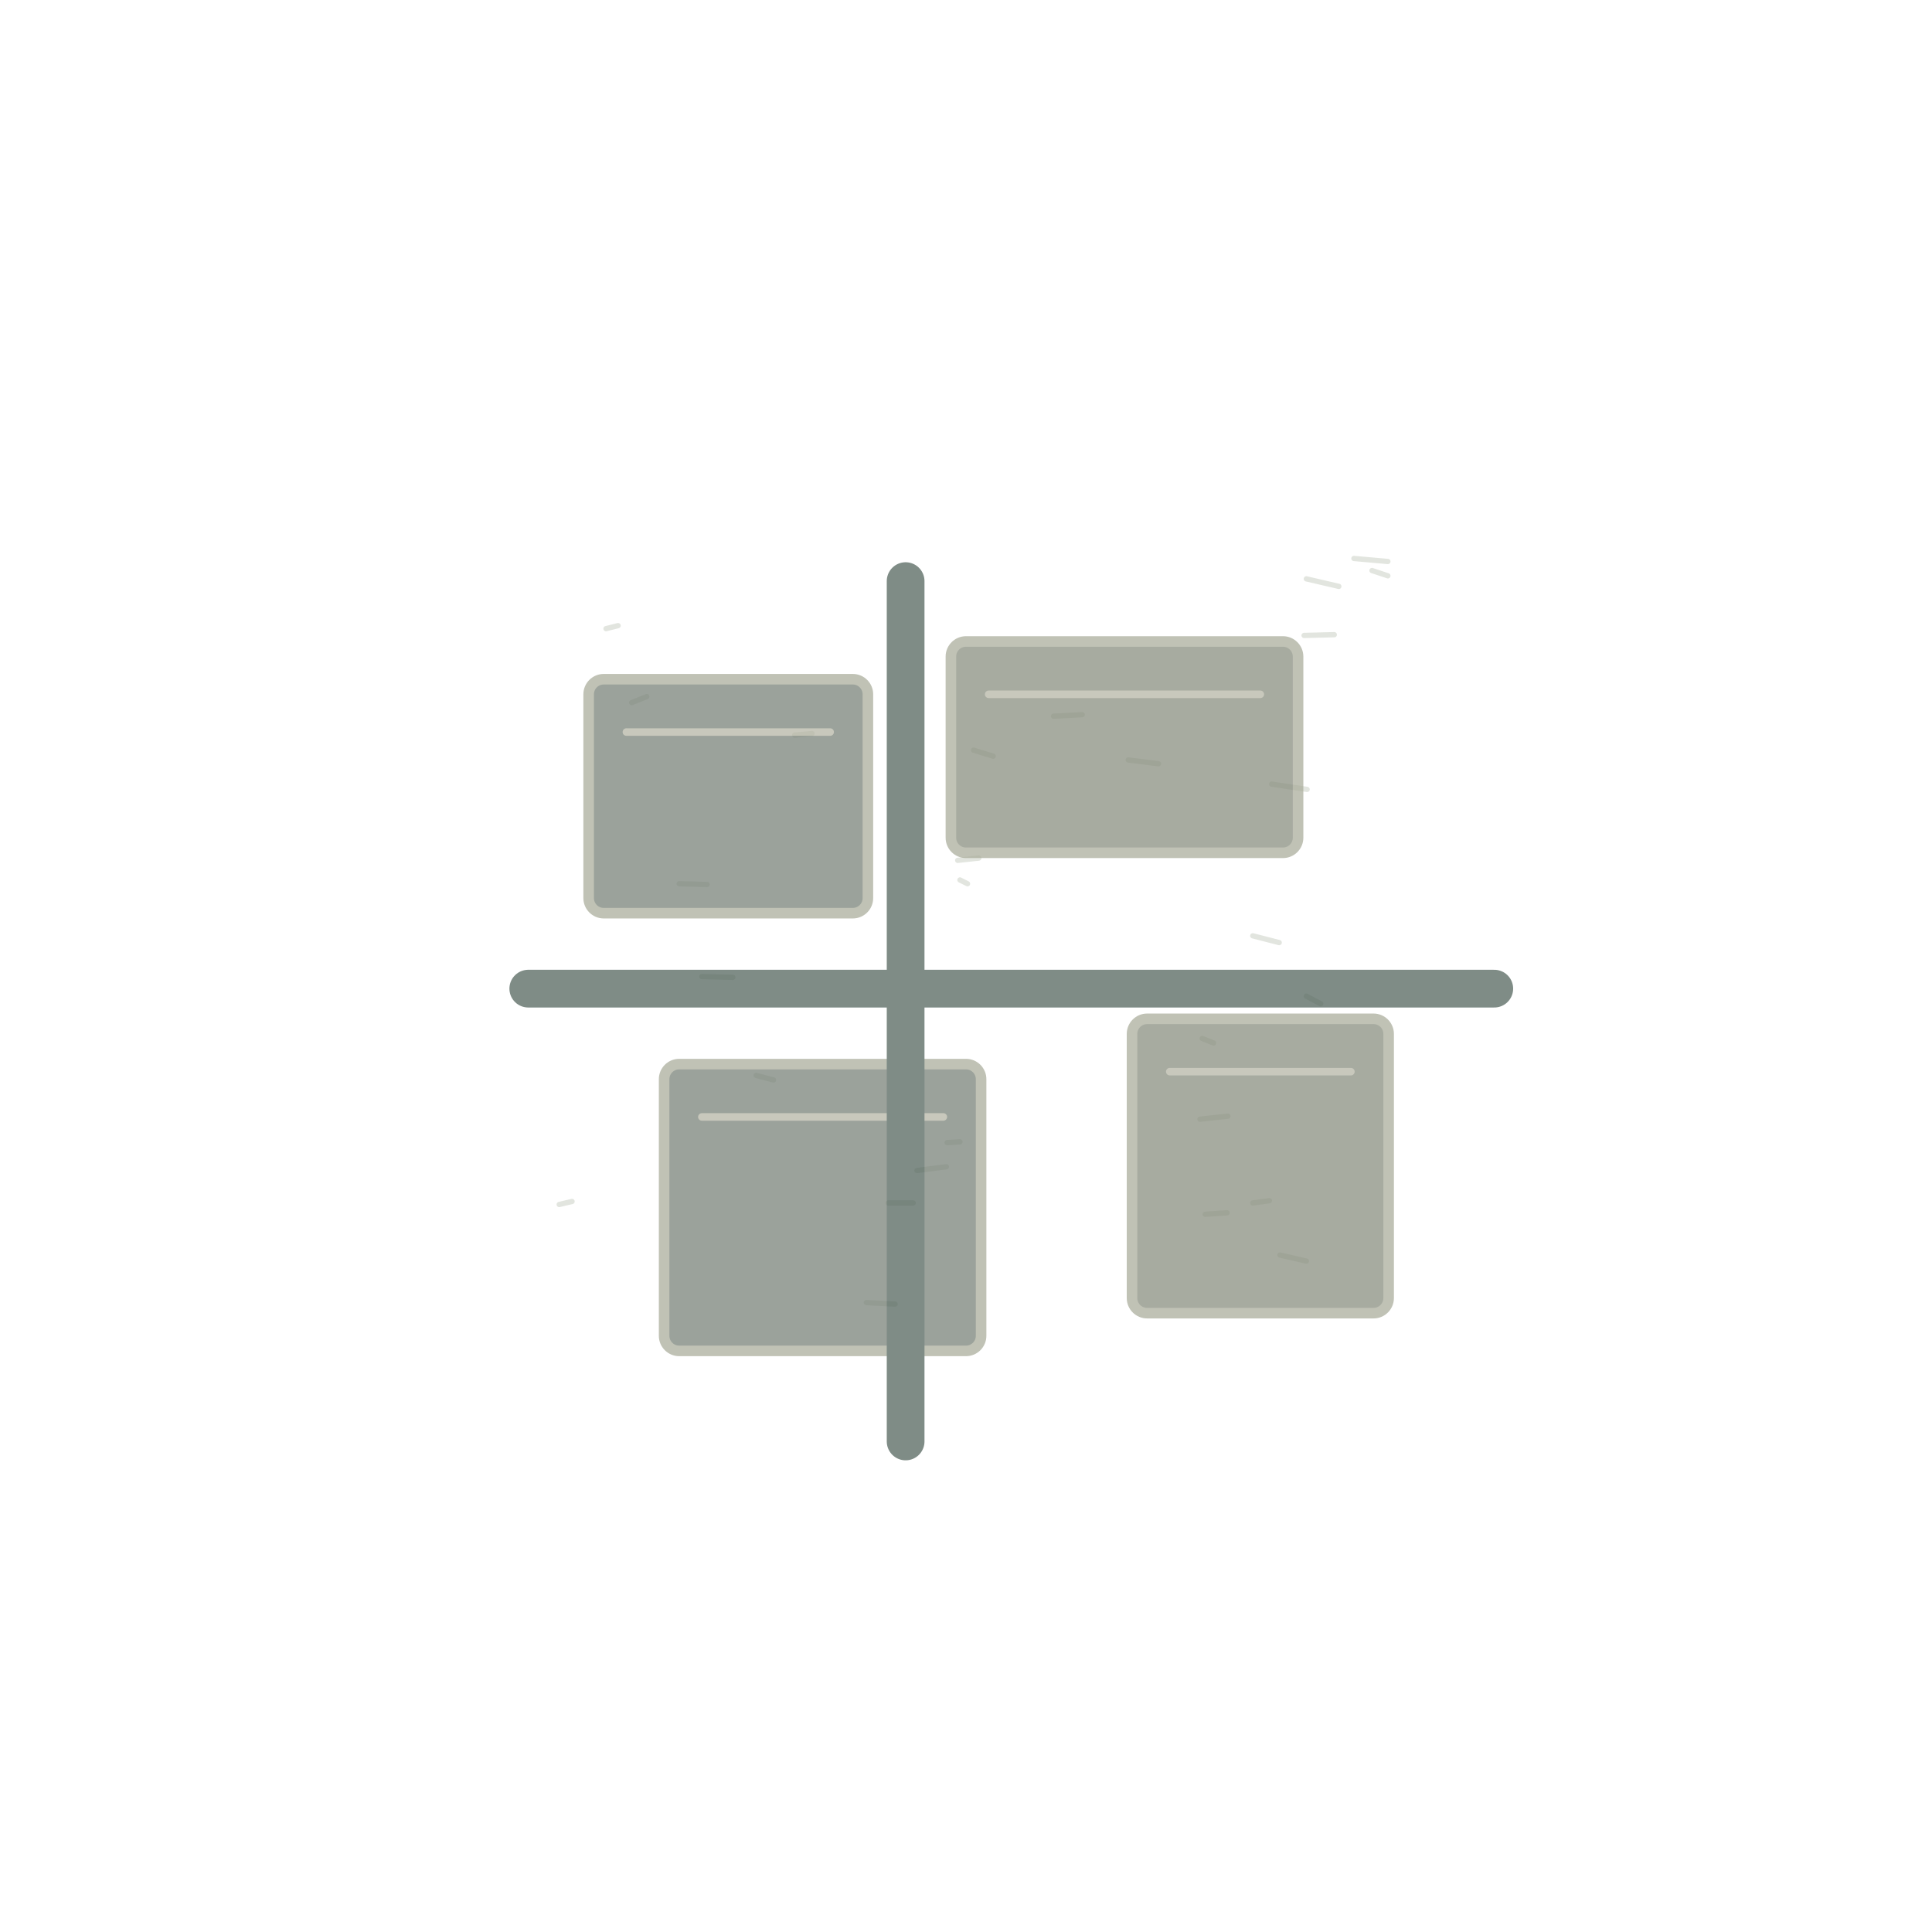
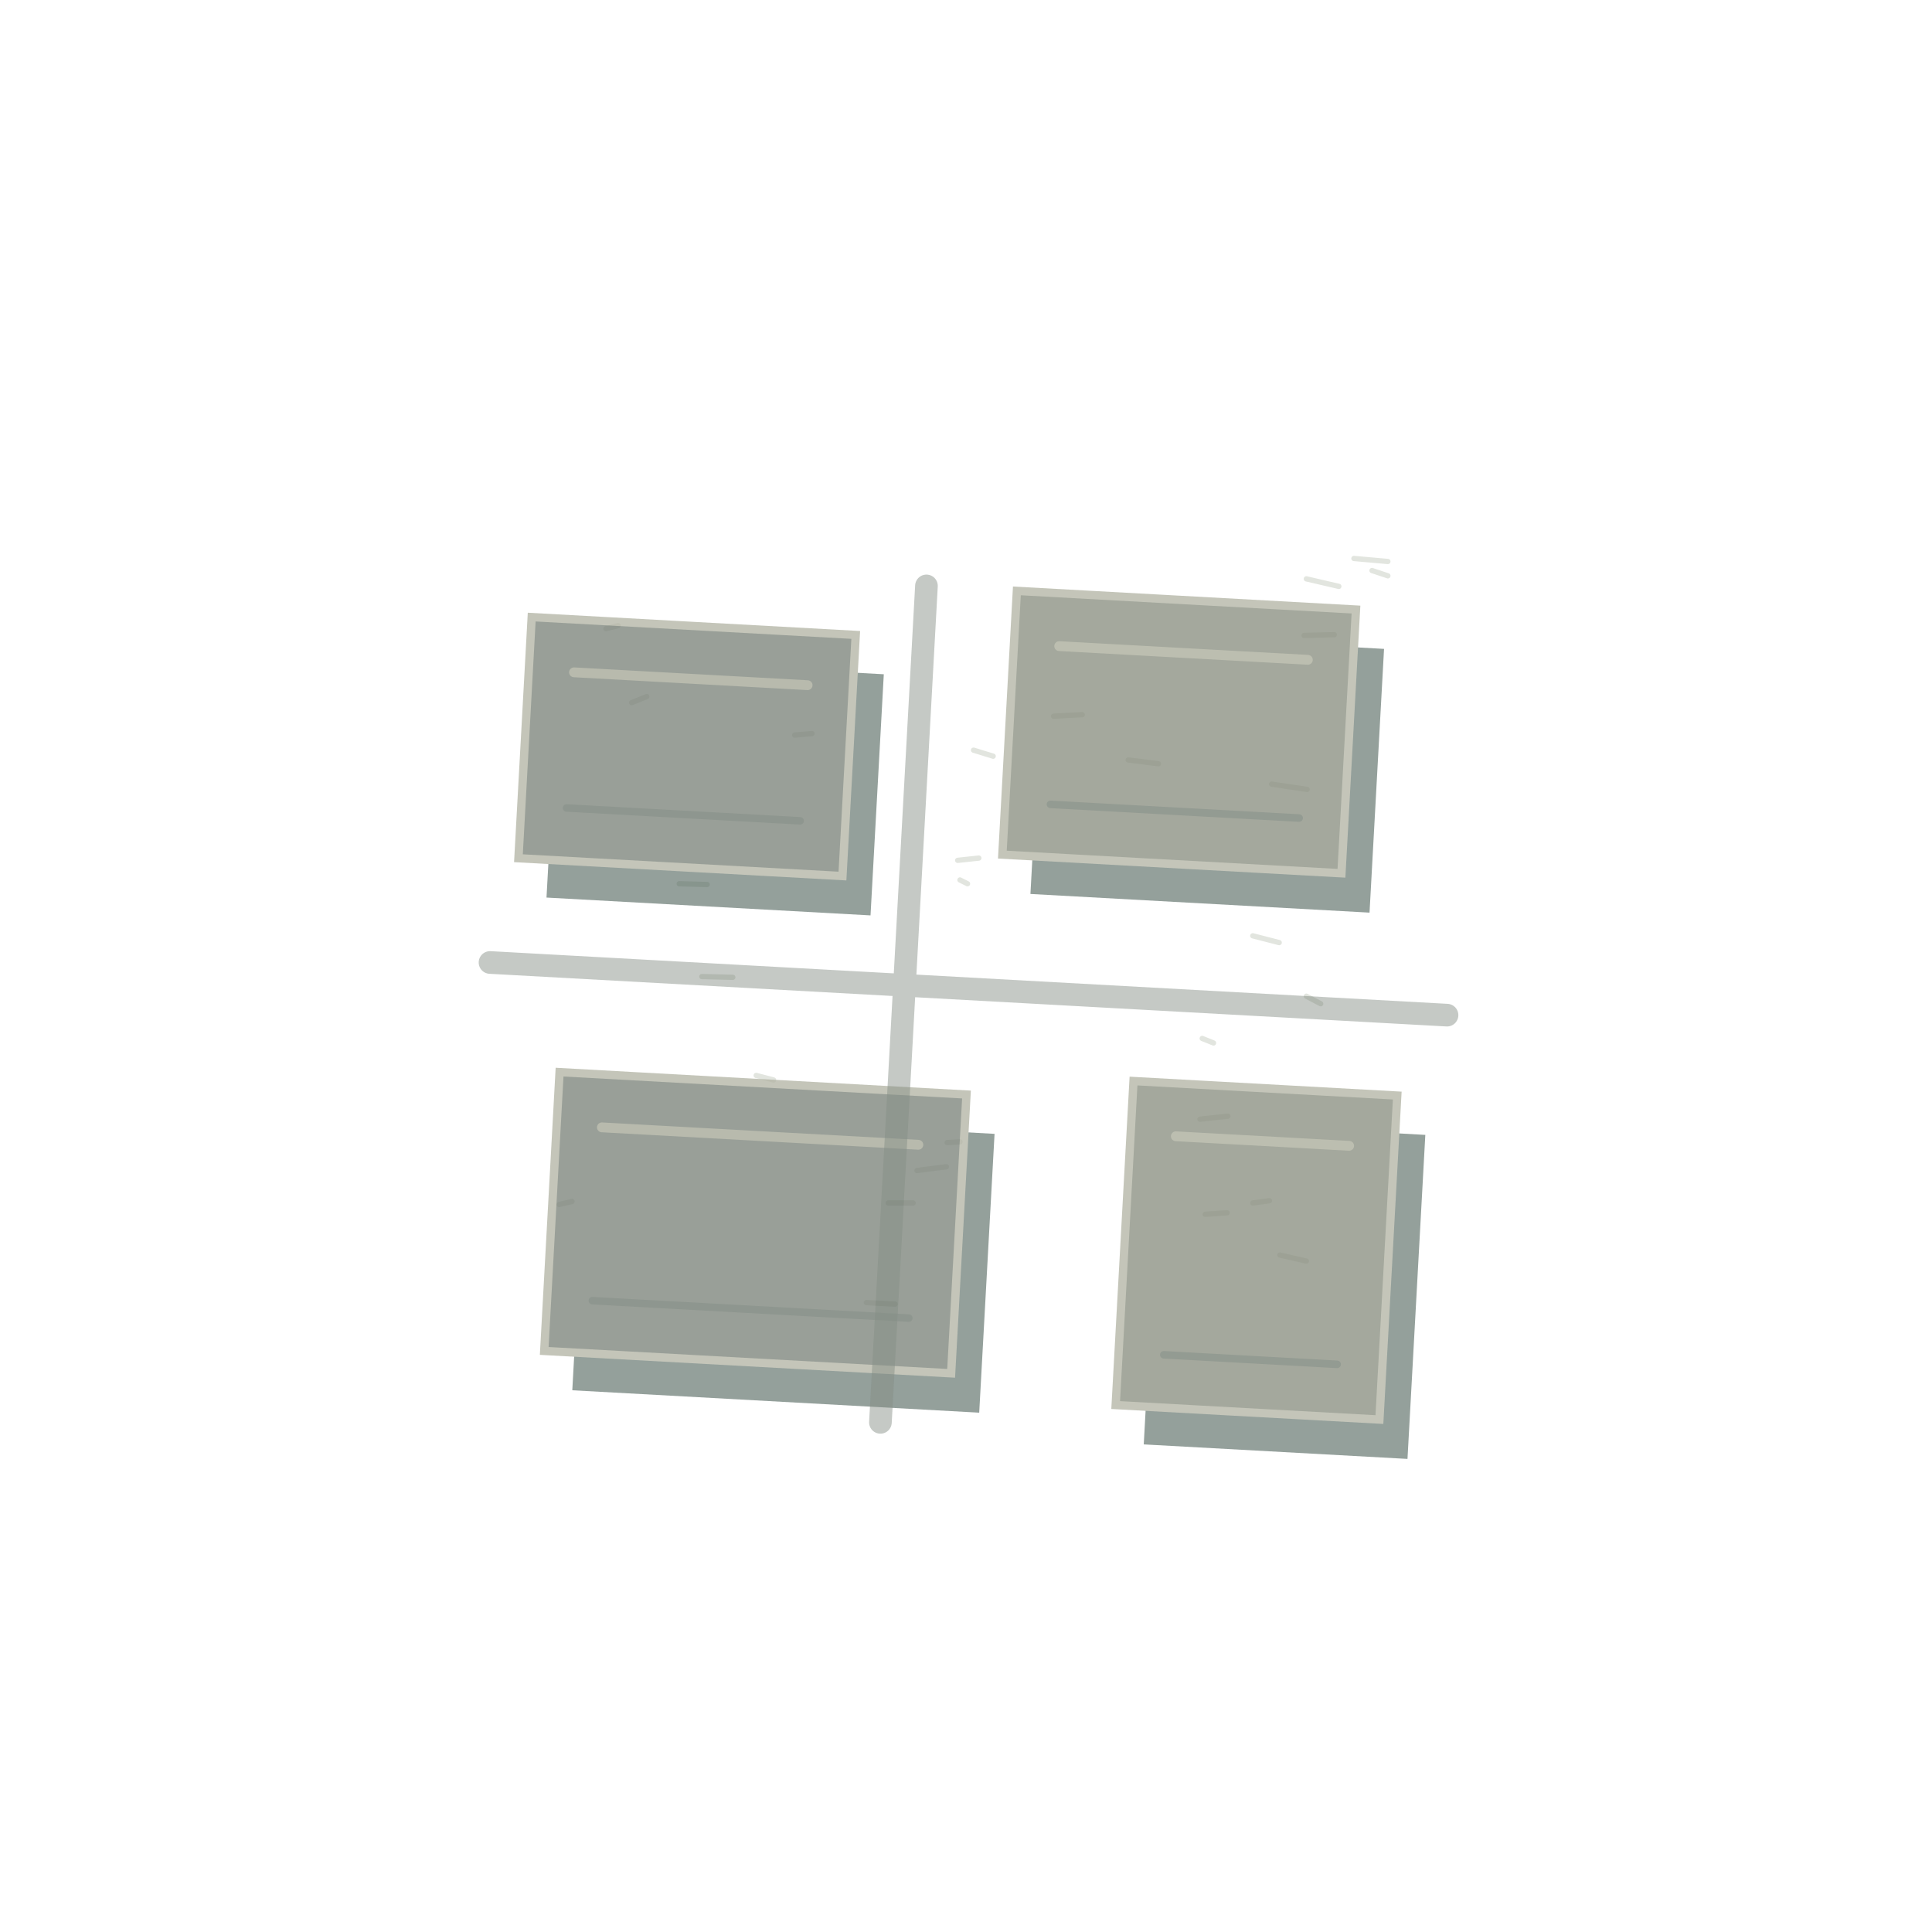
<svg xmlns="http://www.w3.org/2000/svg" viewBox="0 0 256 256" width="256" height="256" role="img" aria-label="urban terrain variant 2">
  <defs>
    <clipPath id="hex">
      <polygon points="128,0 238.851,64 238.851,192 128,256 17.149,192 17.149,64" />
    </clipPath>
  </defs>
  <g clip-path="url(#hex)">
    <path d="M166.0 159.4l2.2 -0.3" fill="none" stroke="#aab4a0" stroke-width="0.7" stroke-linejoin="round" stroke-linecap="round" opacity=".34" />
    <path d="M117.7 159.4l3.3 -0.0" fill="none" stroke="#aab4a0" stroke-width="0.7" stroke-linejoin="round" stroke-linecap="round" opacity=".34" />
    <path d="M173.1 76.7l4.3 1.0" fill="none" stroke="#aab4a0" stroke-width="0.7" stroke-linejoin="round" stroke-linecap="round" opacity=".34" />
    <path d="M90.0 117.1l3.7 0.1" fill="none" stroke="#aab4a0" stroke-width="0.7" stroke-linejoin="round" stroke-linecap="round" opacity=".34" />
    <path d="M159.3 137.6l1.5 0.6" fill="none" stroke="#aab4a0" stroke-width="0.7" stroke-linejoin="round" stroke-linecap="round" opacity=".34" />
    <path d="M129.0 99.4l2.6 0.8" fill="none" stroke="#aab4a0" stroke-width="0.7" stroke-linejoin="round" stroke-linecap="round" opacity=".34" />
    <path d="M80.3 83.3l1.6 -0.4" fill="none" stroke="#aab4a0" stroke-width="0.7" stroke-linejoin="round" stroke-linecap="round" opacity=".34" />
    <path d="M74.1 159.6l1.7 -0.4" fill="none" stroke="#aab4a0" stroke-width="0.7" stroke-linejoin="round" stroke-linecap="round" opacity=".34" />
    <path d="M172.8 84.2l4.0 -0.1" fill="none" stroke="#aab4a0" stroke-width="0.7" stroke-linejoin="round" stroke-linecap="round" opacity=".34" />
    <path d="M149.5 100.7l4.0 0.5" fill="none" stroke="#aab4a0" stroke-width="0.7" stroke-linejoin="round" stroke-linecap="round" opacity=".34" />
    <path d="M83.7 93.1l2.0 -0.8" fill="none" stroke="#aab4a0" stroke-width="0.7" stroke-linejoin="round" stroke-linecap="round" opacity=".34" />
    <path d="M169.6 166.3l3.5 0.8" fill="none" stroke="#aab4a0" stroke-width="0.7" stroke-linejoin="round" stroke-linecap="round" opacity=".34" />
    <path d="M181.8 75.6l2.1 0.7" fill="none" stroke="#aab4a0" stroke-width="0.7" stroke-linejoin="round" stroke-linecap="round" opacity=".34" />
    <path d="M114.8 172.6l3.8 0.2" fill="none" stroke="#aab4a0" stroke-width="0.7" stroke-linejoin="round" stroke-linecap="round" opacity=".34" />
    <path d="M179.4 74.0l4.5 0.4" fill="none" stroke="#aab4a0" stroke-width="0.7" stroke-linejoin="round" stroke-linecap="round" opacity=".34" />
    <path d="M105.3 97.4l2.3 -0.2" fill="none" stroke="#aab4a0" stroke-width="0.7" stroke-linejoin="round" stroke-linecap="round" opacity=".34" />
    <path d="M168.5 103.9l4.7 0.7" fill="none" stroke="#aab4a0" stroke-width="0.7" stroke-linejoin="round" stroke-linecap="round" opacity=".34" />
    <path d="M121.5 155.1l3.9 -0.5" fill="none" stroke="#aab4a0" stroke-width="0.7" stroke-linejoin="round" stroke-linecap="round" opacity=".34" />
    <path d="M127.2 116.6l1.0 0.5" fill="none" stroke="#aab4a0" stroke-width="0.7" stroke-linejoin="round" stroke-linecap="round" opacity=".34" />
    <path d="M166.0 124.0l3.5 0.9" fill="none" stroke="#aab4a0" stroke-width="0.7" stroke-linejoin="round" stroke-linecap="round" opacity=".34" />
    <path d="M100.2 142.5l2.3 0.6" fill="none" stroke="#aab4a0" stroke-width="0.7" stroke-linejoin="round" stroke-linecap="round" opacity=".34" />
    <path d="M173.1 132.0l1.9 1.0" fill="none" stroke="#aab4a0" stroke-width="0.7" stroke-linejoin="round" stroke-linecap="round" opacity=".34" />
    <path d="M125.5 151.4l1.7 -0.1" fill="none" stroke="#aab4a0" stroke-width="0.7" stroke-linejoin="round" stroke-linecap="round" opacity=".34" />
    <path d="M126.9 114.0l2.8 -0.3" fill="none" stroke="#aab4a0" stroke-width="0.7" stroke-linejoin="round" stroke-linecap="round" opacity=".34" />
    <path d="M139.6 94.9l3.8 -0.2" fill="none" stroke="#aab4a0" stroke-width="0.7" stroke-linejoin="round" stroke-linecap="round" opacity=".34" />
    <path d="M159.0 148.3l3.7 -0.4" fill="none" stroke="#aab4a0" stroke-width="0.7" stroke-linejoin="round" stroke-linecap="round" opacity=".34" />
    <path d="M93.0 129.4l4.1 0.1" fill="none" stroke="#aab4a0" stroke-width="0.7" stroke-linejoin="round" stroke-linecap="round" opacity=".34" />
    <path d="M159.7 160.9l2.9 -0.2" fill="none" stroke="#aab4a0" stroke-width="0.7" stroke-linejoin="round" stroke-linecap="round" opacity=".34" />
-     <g opacity=".72">
-       <rect x="78" y="90" width="37" height="31" rx="2" fill="#747e74" stroke="#a7aa98" stroke-width="1.4" />
-       <path d="M83 97h27" fill="none" stroke="#b3b3a2" stroke-width="1" stroke-linejoin="round" stroke-linecap="round" />
-       <rect x="126" y="85" width="46" height="28" rx="2" fill="#858a7c" stroke="#a7aa98" stroke-width="1.4" />
-       <path d="M131 92h36" fill="none" stroke="#b3b3a2" stroke-width="1" stroke-linejoin="round" stroke-linecap="round" />
-       <rect x="88" y="141" width="42" height="38" rx="2" fill="#747e74" stroke="#a7aa98" stroke-width="1.4" />
-       <path d="M93 148h32" fill="none" stroke="#b3b3a2" stroke-width="1" stroke-linejoin="round" stroke-linecap="round" />
-       <rect x="150" y="135" width="34" height="39" rx="2" fill="#858a7c" stroke="#a7aa98" stroke-width="1.4" />
-       <path d="M155 142h24" fill="none" stroke="#b3b3a2" stroke-width="1" stroke-linejoin="round" stroke-linecap="round" />
-       <path d="M120 77v114m-50-60h128" fill="none" stroke="#4d6058" stroke-width="5" stroke-linejoin="round" stroke-linecap="round" />
+     <g transform="rotate(3.15 128 128)" opacity=".75">
+       <rect x="72" y="90" width="43" height="32" fill="#40554d" opacity=".75" />
+       <rect x="68" y="85" width="43" height="32" fill="#777f75" stroke="#b0b2a2" stroke-width="1.1" />
+       <path d="M74 92h31" fill="none" stroke="#c0bfa9" stroke-width="1.3" stroke-linejoin="round" stroke-linecap="round" opacity=".56" />
+       <path d="M74 110h31" fill="none" stroke="#5b6860" stroke-width="1" stroke-linejoin="round" stroke-linecap="round" opacity=".52" />
+       <rect x="136" y="83" width="45" height="35" fill="#40554d" opacity=".75" />
+       <rect x="132" y="78" width="45" height="35" fill="#858b7c" stroke="#b0b2a2" stroke-width="1.1" />
+       <path d="M138 85h33" fill="none" stroke="#c0bfa9" stroke-width="1.3" stroke-linejoin="round" stroke-linecap="round" opacity=".56" />
+       <path d="M138 106h33" fill="none" stroke="#5b6860" stroke-width="1" stroke-linejoin="round" stroke-linecap="round" opacity=".52" />
+       <rect x="79" y="150" width="54" height="37" fill="#40554d" opacity=".75" />
+       <rect x="75" y="145" width="54" height="37" fill="#777f75" stroke="#b0b2a2" stroke-width="1.1" />
+       <path d="M81 152h42" fill="none" stroke="#c0bfa9" stroke-width="1.3" stroke-linejoin="round" stroke-linecap="round" opacity=".56" />
+       <path d="M81 175h42" fill="none" stroke="#5b6860" stroke-width="1" stroke-linejoin="round" stroke-linecap="round" opacity=".52" />
+       <rect x="155" y="147" width="35" height="43" fill="#40554d" opacity=".75" />
+       <rect x="151" y="142" width="35" height="43" fill="#858b7c" stroke="#b0b2a2" stroke-width="1.1" />
+       <path d="M157 149h23" fill="none" stroke="#c0bfa9" stroke-width="1.3" stroke-linejoin="round" stroke-linecap="round" opacity=".56" />
+       <path d="M157 178h23" fill="none" stroke="#5b6860" stroke-width="1" stroke-linejoin="round" stroke-linecap="round" opacity=".52" />
+       <path d="M120 78v111M65 131h127" fill="none" stroke="#5b685d" stroke-width="3" stroke-linejoin="round" stroke-linecap="round" opacity=".48" />
    </g>
  </g>
</svg>
